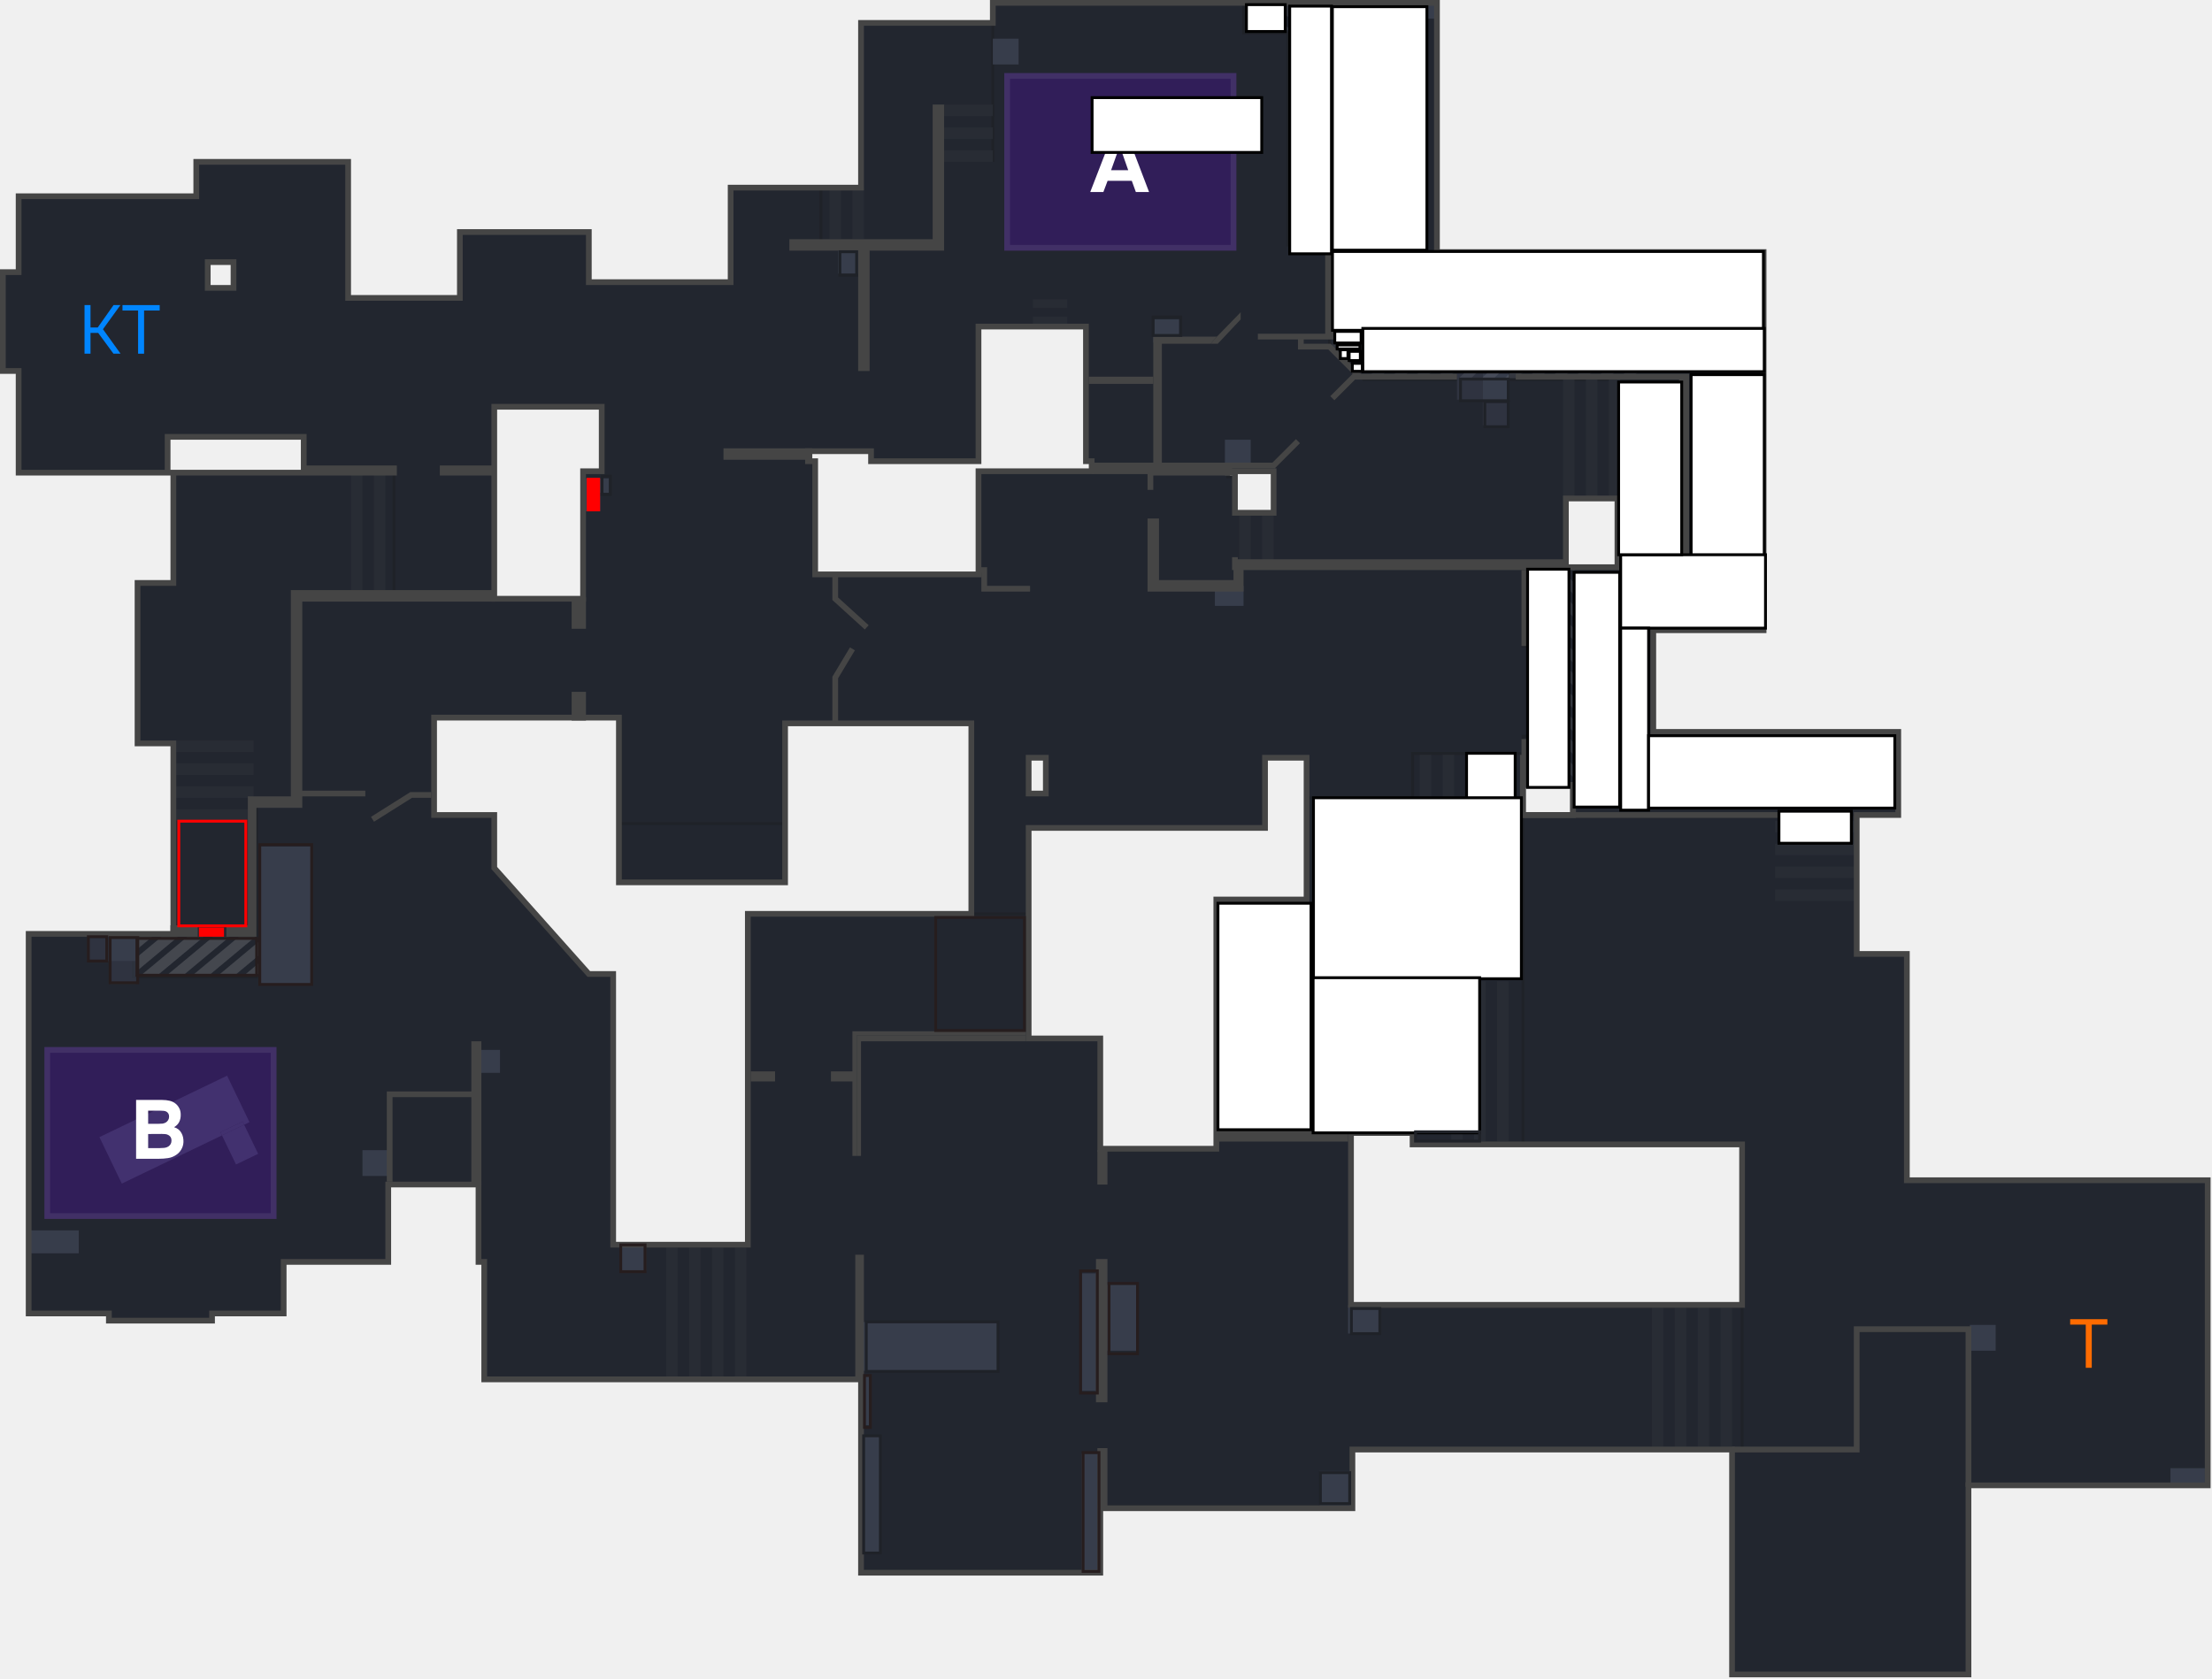
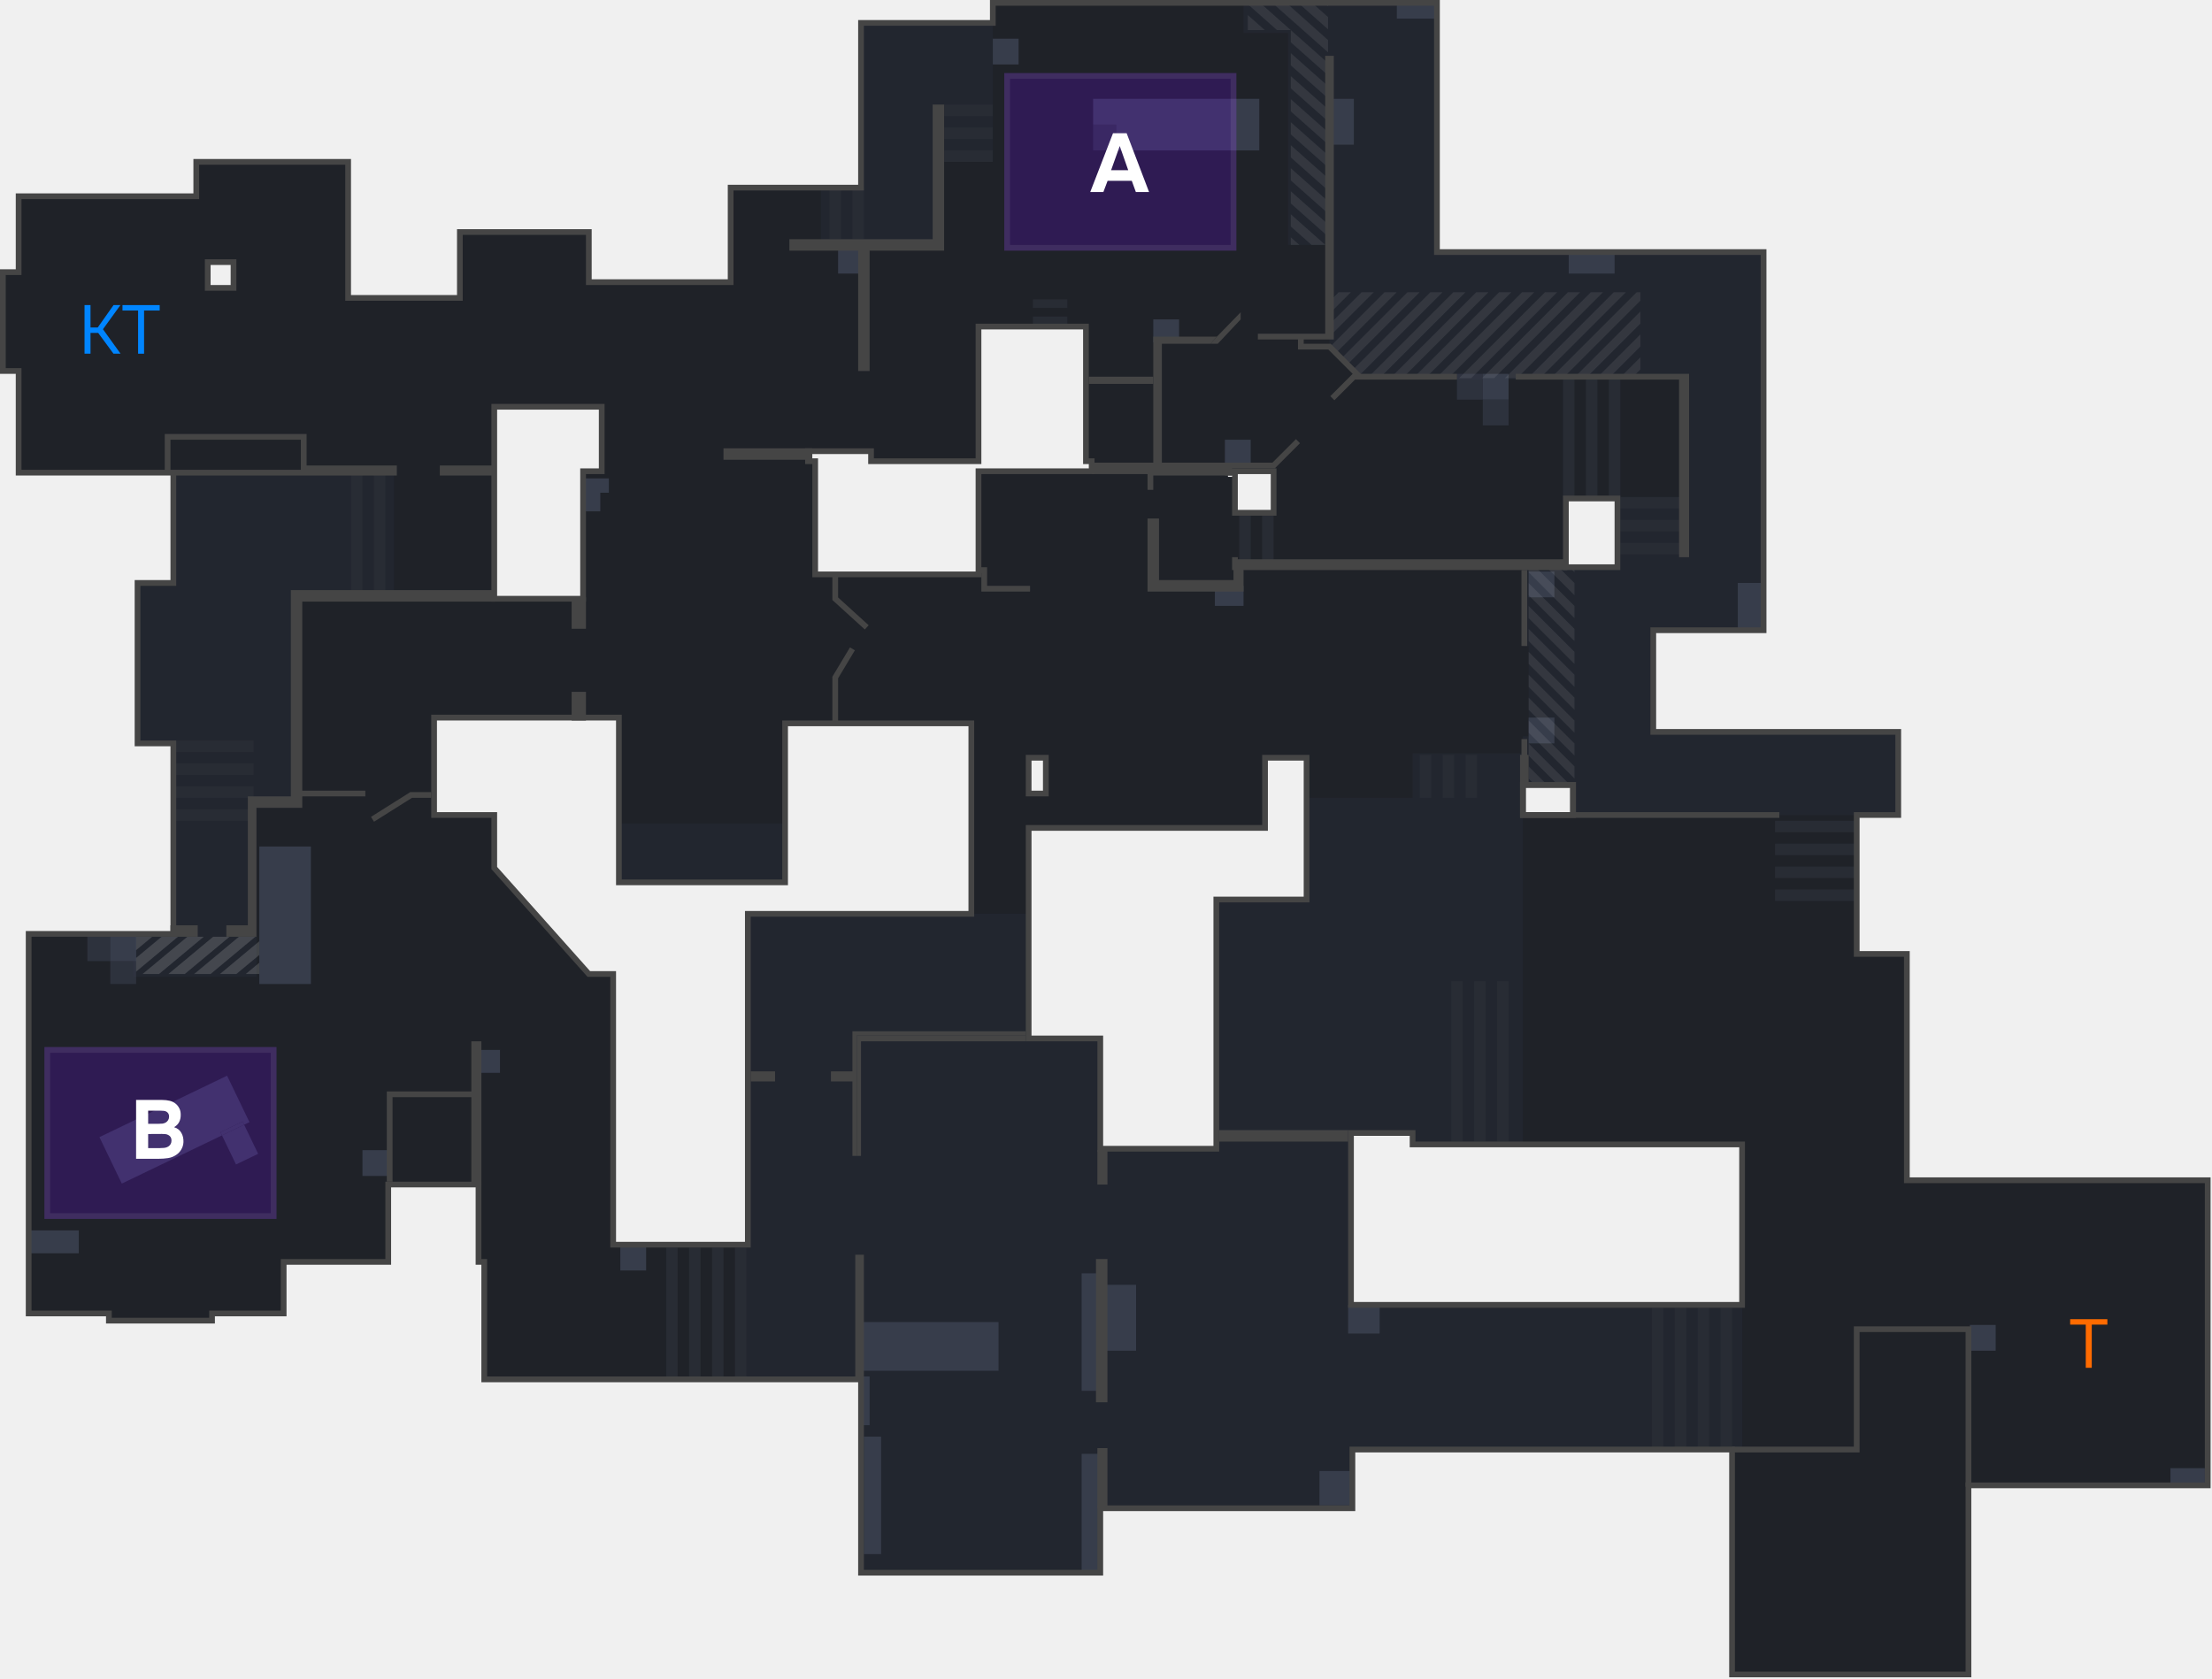
<svg xmlns="http://www.w3.org/2000/svg" width="772" height="586" fill="none">
  <g>
-     <path id="svg_1" fill="#22262F" d="m69.222,56.5l0,12l-62,0l0,26.5l-5.5,0l0,34.5l5.5,0l0,35.5l52,0l0,-12.5l47.5,0l0,11l0,1l0,0.5l-45.5,0l0,38.5l-12.5,0l0,56l12.5,0l0,66.5l-50.5,0l0,132.5l28,0l0,2.5l36,0l0,-2.5l25,0l0,-18l36.5,0l0,-27l31.5,0l0,27l2,0l0,41l131.5,0l0,67.5l83.5,0l0,-22.5l88,0l0,-20.5l132.5,0l0,78.5l82.5,0l0,-66l83.5,0l0,-106.5l-105,0l0,-79l-17.5,0l0,-48.5l14.5,0l0,-29l-85.5,0l0,-35.5l38.5,0l0,-132l-114,0l0,-87l-155,0l0,7l-46,0l0,57.5l-45.5,0l0,33l-49.5,0l0,-17.5l-45,0l0,23l-39,0l0,-47.5l-53,0zm83,228l21,0l0,18.5l33,37l8.5,0l0,94.5l47,0l0,-115.5l78,0l0,-66.5l-65,0l0,55.5l-58,0l0,-57.5l-64.5,0l0,34zm290,4.5l0,-24.5l14.5,0l0,49.5l-31.5,0l0,87l-40.5,0l0,-38.5l-25,0l0,-73.5l82.5,0zm-82.5,-24.5l0,12.5l6,0l0,-12.5l-6,0zm-74.5,-64l0,-39.5l-2.5,0l0,-3.5l22,0l0,3.5l37.5,0l0,-47l37.5,0l0,47l2,0l0,3.5l-39.5,0l0,36l-57,0zm146.5,-34l0,12.5l13.5,0l0,-14.5l-16,0l0,2l2.5,0zm-221,-24.5l-37.5,0l0,21.5l0,1.5l0,44l31,0l0,-44.5l6.5,0l0,-22.5zm-137.5,-50.5l0,9l9,0l0,-9l-9,0zm474,82.5l0,24l18,0l0,-24l-18,0zm-15,110.5l0,-10.5l17.5,0l0,10.5l-17.5,0zm-60,111l21.5,0l0,4l115,0l0,56l-136.5,0l0,-60z" clip-rule="evenodd" fill-rule="evenodd" />
-     <path stroke="#1F2228" id="svg_2" fill="none" d="m68.5,56.5l0,12l-62,0l0,26.5l-5.5,0l0,34.5l5.5,0l0,35.5l52,0l2,0l45.5,0l31.5,0l0,44l-35,0l0,71l-13,0l0,61l-43,0l0,-15l-36.5,0l0,132.5l28,0l0,2.5l36,0l0,-2.5l25,0l0,-18l36.5,0l0,-27l31.5,0l0,27l2,0l0,41l89.5,0l0,-47l-44.5,0l0,-94.5l-8.5,0l-33,-37l0,-18.5l-21,0l0,-34l64.5,0l0,37l58,0l0,-35l65,0l0,66.5l20,0l0,-30l82.5,0l0,-24.5l14.5,0l0,14l37,0l0,-14l0,-1.5l37,0l1.5,0l0,-6l2,0l0,-31.5l-2,0l0,-26.5l0,-2l15,0l0,-23l18,0l23,0l0,-41.5l-111.5,0l-12,-12.5l0,-34.5l-14.5,0l0,-74l-15.5,0l0,-10.5l-87.5,0l0,7l0,48l-18.5,0l0,29.5l-26,0l-15.5,0l0,-20l-31.5,0l0,33l-49.5,0l0,-17.5l-45,0l0,23l-39,0l0,-47.5l-53,0zm463,228l17.5,0l99,0l0,48.5l17.5,0l0,79l105,0l0,106.5l-83.5,0l0,66l-82.5,0l0,-78.5l3.5,0l0,-50.5l0,-56l-76.5,0l0,-115zm-359,-142.5l37.5,0l0,22.5l-6.5,0l0,44.5l-31,0l0,-44l0,-1.5l0,-21.5zm112,58.5l0,-39.5l-2.5,0l0,-3.5l22,0l0,3.5l37.5,0l0,-47l37.5,0l0,47l2,0l0,3.5l-39.5,0l0,36l-57,0zm146.5,-34l0,12.5l13.5,0l0,-14.5l-16,0l0,2l2.5,0zm-72,110.5l0,-12.5l6,0l0,12.5l-6,0zm-286.5,-185.5l0,9l9,0l0,-9l-9,0z" clip-rule="evenodd" fill-rule="evenodd" />
+     <path id="svg_1" fill="#22262F" d="m68.5,56.5l0,12l-62,0l0,26.5l-5.5,0l0,34.5l5.5,0l0,35.5l52,0l0,-12.5l47.5,0l0,11l0,1l0,0.5l-45.5,0l0,38.5l-12.5,0l0,56l12.5,0l0,66.5l-50.5,0l0,132.5l28,0l0,2.5l36,0l0,-2.5l25,0l0,-18l36.5,0l0,-27l31.5,0l0,27l2,0l0,41l131.5,0l0,67.5l83.5,0l0,-22.5l88,0l0,-20.5l132.5,0l0,78.5l82.5,0l0,-66l83.5,0l0,-106.5l-105,0l0,-79l-17.5,0l0,-48.5l14.5,0l0,-29l-85.5,0l0,-35.5l38.5,0l0,-132l-114,0l0,-87l-155,0l0,7l-46,0l0,57.5l-45.5,0l0,33l-49.5,0l0,-17.5l-45,0l0,23l-39,0l0,-47.5l-53,0zm83,228l21,0l0,18.5l33,37l8.5,0l0,94.5l47,0l0,-115.5l78,0l0,-66.5l-65,0l0,55.5l-58,0l0,-57.5l-64.5,0l0,34zm290,4.5l0,-24.5l14.5,0l0,49.5l-31.5,0l0,87l-40.5,0l0,-38.5l-25,0l0,-73.5l82.5,0zm-82.5,-24.5l0,12.5l6,0l0,-12.5l-6,0zm-74.5,-64l0,-39.5l-2.5,0l0,-3.5l22,0l0,3.5l37.5,0l0,-47l37.5,0l0,47l2,0l0,3.5l-39.5,0l0,36l-57,0zm146.5,-34l0,12.5l13.5,0l0,-14.5l-16,0l0,2l2.5,0zm-221,-24.5l-37.5,0l0,21.5l0,1.5l0,44l31,0l0,-44.5l6.5,0l0,-22.5zm-137.5,-50.5l0,9l9,0l0,-9l-9,0zm474,82.5l0,24l18,0l0,-24l-18,0zm-15,110.5l0,-10.5l17.5,0l0,10.5l-17.5,0zm-60,111l21.5,0l0,4l115,0l0,56l-136.5,0l0,-60z" clip-rule="evenodd" fill-rule="evenodd" />
+     <path id="svg_2" fill="#1F2228" d="m68.5,56.5l0,12l-62,0l0,26.5l-5.5,0l0,34.5l5.5,0l0,35.5l52,0l2,0l45.5,0l31.5,0l0,44l-35,0l0,71l-13,0l0,61l-43,0l0,-15l-36.5,0l0,132.5l28,0l0,2.5l36,0l0,-2.5l25,0l0,-18l36.5,0l0,-27l31.5,0l0,27l2,0l0,41l89.5,0l0,-47l-44.5,0l0,-94.5l-8.5,0l-33,-37l0,-18.5l-21,0l0,-34l64.5,0l0,37l58,0l0,-35l65,0l0,66.5l20,0l0,-30l82.5,0l0,-24.5l14.5,0l0,14l37,0l0,-14l0,-1.5l37,0l1.5,0l0,-6l2,0l0,-31.5l-2,0l0,-26.5l0,-2l15,0l0,-23l18,0l23,0l0,-41.5l-111.5,0l-12,-12.5l0,-34.5l-14.5,0l0,-74l-15.5,0l0,-10.5l-87.5,0l0,7l0,48l-18.5,0l0,29.5l-26,0l-15.5,0l0,-20l-31.5,0l0,33l-49.5,0l0,-17.5l-45,0l0,23l-39,0l0,-47.5l-53,0zm463,228l17.5,0l99,0l0,48.5l17.5,0l0,79l105,0l0,106.5l-83.5,0l0,66l-82.5,0l0,-78.5l3.5,0l0,-50.5l0,-56l-76.5,0l0,-115zm-359,-142.5l37.5,0l0,22.5l-6.5,0l0,44.5l-31,0l0,-44l0,-1.5l0,-21.5zm112,58.5l0,-39.5l-2.5,0l0,-3.5l22,0l0,3.5l37.5,0l0,-47l37.5,0l0,47l2,0l0,3.5l-39.5,0l0,36l-57,0zm146.5,-34l0,12.5l13.5,0l0,-14.5l-16,0l0,2l2.5,0zm-72,110.5l0,-12.5l6,0l0,12.5l-6,0zm-286.5,-185.5l0,9l9,0l0,-9l-9,0z" clip-rule="evenodd" fill-rule="evenodd" />
    <path id="svg_3" fill="#373D4B" d="m167.5,366.5l7,0l0,8l-7,0l0,-8z" />
    <path id="svg_4" fill="#373D4B" d="m126.5,401.5l9,0l0,9l-9,0l0,-9z" />
    <path id="svg_5" fill="#373D4B" d="m216.5,434.5l9,0l0,9l-9,0l0,-9z" />
    <path id="svg_6" fill="#373D4B" d="m300.5,461.5l48,0l0,17l-48,0l0,-17z" />
    <path id="svg_7" fill="#373D4B" d="m300.5,480.5l3,0l0,17l-3,0l0,-17z" />
    <path id="svg_8" fill="#373D4B" d="m301.5,501.5l6,0l0,41l-6,0l0,-41z" />
    <path id="svg_9" fill="#373D4B" d="m377.5,507.5l6,0l0,41l-6,0l0,-41z" />
    <path id="svg_10" fill="#373D4B" d="m377.5,444.5l6,0l0,41l-6,0l0,-41z" />
    <path id="svg_11" fill="#373D4B" d="m385.5,448.5l11,0l0,23l-11,0l0,-23z" />
    <path id="svg_12" fill="#373D4B" d="m470.5,455.5l11,0l0,10l-11,0l0,-10z" />
    <path id="svg_13" fill="#373D4B" d="m460.5,513.5l11,0l0,12l-11,0l0,-12z" />
    <path id="svg_14" fill="#373D4B" d="m687.5,462.5l9,0l0,9l-9,0l0,-9z" />
    <path id="svg_15" fill="#373D4B" d="m533.5,250.5l9,0l0,9l-9,0l0,-9z" />
    <path id="svg_16" fill="#373D4B" d="m533.5,199.5l9,0l0,9l-9,0l0,-9z" />
    <path id="svg_17" fill="#373D4B" d="m606.5,203.5l9,0l0,16l-9,0l0,-16z" />
    <path id="svg_18" fill="#373D4B" d="m547.5,88.5l16,0l0,7l-16,0l0,-7z" />
    <path id="svg_19" fill="#373D4B" d="m487.5,1.5l14,0l0,5l-14,0l0,-5z" />
    <path id="svg_20" fill="#373D4B" d="m464.5,34.5l8,0l0,16l-8,0l0,-16z" />
    <path id="svg_21" fill="#373D4B" d="m439.5,34.5l-58,0l0,9l8,0l0,9l50,0l0,-18z" clip-rule="evenodd" fill-rule="evenodd" />
    <path id="svg_22" fill="#373D4B" d="m402.5,111.5l9,0l0,8l-9,0l0,-8z" />
    <path id="svg_23" fill="#373D4B" d="m292.5,86.5l9,0l0,9l-9,0l0,-9z" />
    <path id="svg_24" fill="#373D4B" d="m346.5,13.5l9,0l0,9l-9,0l0,-9z" />
    <path id="svg_25" fill="#373D4B" d="m427.5,153.5l9,0l0,9l-9,0l0,-9z" />
    <path id="svg_26" fill="#373D4B" d="m424,204.5l10,0l0,7l-10,0l0,-7z" />
    <path id="svg_27" fill="#373D4B" d="m757.5,512.5l12,0l0,6l-12,0l0,-6z" />
-     <path id="svg_28" fill="#373D4B" d="m90.5,295.5l18,0l0,48l-18,0l0,-48z" />
+     <path stroke="null" id="svg_28" fill="#373D4B" d="m90.5,295.5l18,0l0,48l-18,0l0,-48z" />
    <path id="svg_29" fill="#373D4B" d="m10.5,429.5l17,0l0,8l-17,0l0,-8z" />
    <path id="svg_30" fill="#373D4B" d="m212.5,167l-8.5,0l0,11.5l5.5,0l0,-6.5l3,0l0,-5z" />
    <path id="svg_31" fill-opacity="0.6" fill="#373D4B" d="m381.5,43.5l8,0l0,9l-8,0l0,-9z" />
    <path id="svg_32" fill-opacity="0.6" fill="#373D4B" d="m38.5,326.5l-8,0l0,9l8,0l0,8l9,0l0,-8l-9,0l0,-9z" clip-rule="evenodd" fill-rule="evenodd" />
    <path id="svg_33" fill-opacity="0.6" fill="#373D4B" d="m47.5,326.5l-9,0l0,9l9,0l0,-9z" />
    <path id="svg_34" fill="#373D4B" d="m38.5,326.5l9,0l0,9l-9,0l0,-9z" />
    <path id="svg_35" fill="#373D4B" d="m79.255,375.5l-44.553,21.447l7.807,16.218l34.967,-16.832l4.891,10.16l7.729,-3.721l-4.891,-10.159l1.857,-0.894l-7.807,-16.219zm5.95,17.113l-0.536,-1.113l-7.729,3.721l0.536,1.112l7.729,-3.72z" clip-rule="evenodd" fill-rule="evenodd" />
    <path id="svg_36" fill="#373D4B" d="m84.67,391.5l-7.729,3.721l0.536,1.112l7.729,-3.72l-0.536,-1.113z" />
    <path id="svg_37" fill-opacity="0.6" fill="#373D4B" d="m517.5,139.5l9,0l0,9l-9,0l0,-9z" />
    <path id="svg_38" fill="#373D4B" d="m517.5,130.5l9,0l0,9l-9,0l0,-9z" />
    <path id="svg_39" fill-opacity="0.6" fill="#373D4B" d="m508.5,130.5l9,0l0,9l-9,0l0,-9z" />
    <path id="svg_40" fill-opacity="0.1" fill="#D9D9D9" d="m467.862,125.362l2.121,2.121l25.483,-25.483l-4.242,0l-23.362,23.362zm6.121,6.121l-2.121,-2.121l27.362,-27.362l4.242,0l-29.483,29.483zm3.241,0.517l4.242,0l30,-30l-4.242,0l-30,30zm12.242,0l-4.242,0l30,-30l4.242,0l-30,30zm3.758,0l4.242,0l30,-30l-4.242,0l-30,30zm12.242,0l-4.242,0l30,-30l4.242,0l-30,30zm3.758,0l4.242,0l30,-30l-4.242,0l-30,30zm12.242,0l-4.242,0l30,-30l4.242,0l-30,30zm3.758,0l4.242,0l30,-30l-4.242,0l-30,30zm12.242,0l-4.242,0l30,-30l4.242,0l-30,30zm3.758,0l4.242,0l27.034,-27.034l0,-2.966l-1.276,0l-30,30zm12.242,0l-4.242,0l23.276,-23.276l0,4.242l-19.034,19.034zm3.758,0l4.242,0l11.034,-11.034l0,-4.242l-15.276,15.276zm12.242,0l-4.242,0l7.276,-7.276l0,4.242l-3.034,3.034zm-103.483,-8.517l-1.983,-1.983l0,-0.276l19.224,-19.224l4.242,0l-21.483,21.483zm9.241,-21.483l4.242,0l-15.466,15.466l0,-4.242l11.224,-11.224zm-11.224,7.466l7.466,-7.466l-4.242,0l-3.224,3.224l0,4.242z" clip-rule="evenodd" fill-rule="evenodd" />
    <path id="svg_41" fill-opacity="0.1" fill="#D9D9D9" d="m90.5,336.066l-4.725,3.934l4.725,0l0,-3.934z" clip-rule="evenodd" fill-rule="evenodd" />
    <path id="svg_42" fill-opacity="0.1" fill="#D9D9D9" d="m74.388,327l5.731,0l-15.613,13l-5.731,0l15.613,-13zm-3.269,0l-5.731,0l-15.613,13l5.731,0l15.613,-13zm-14.731,0l5.731,0l-14.619,12.172l0,-4.771l8.888,-7.401zm-3.269,0l-5.619,0l0,4.679l5.619,-4.679zm14.656,13l15.613,-13l5.731,0l-15.613,13l-5.731,0zm9,0l5.731,0l7.994,-6.656l0,-4.772l-13.725,11.428zm13.725,0l-4.725,0l4.725,-3.934l0,3.934z" clip-rule="evenodd" fill-rule="evenodd" />
    <path id="svg_43" fill-opacity="0.1" fill="#D9D9D9" d="m47.5,331.679l5.619,-4.679l-5.619,0l0,4.679z" clip-rule="evenodd" fill-rule="evenodd" />
    <path id="svg_44" fill-opacity="0.1" fill="#D9D9D9" d="m62.119,327l-5.731,0l-8.888,7.401l0,4.771l14.619,-12.172z" clip-rule="evenodd" fill-rule="evenodd" />
    <path id="svg_45" fill-opacity="0.1" fill="#D9D9D9" d="m89.119,327l-15.613,13l-5.731,0l15.613,-13l5.731,0z" clip-rule="evenodd" fill-rule="evenodd" />
    <path id="svg_46" fill-opacity="0.1" fill="#D9D9D9" d="m76.775,340l13.725,-11.428l0,4.772l-7.994,6.656l-5.731,0z" clip-rule="evenodd" fill-rule="evenodd" />
    <path id="svg_47" fill-opacity="0.1" fill="#D9D9D9" d="m80.119,327l-15.613,13l-5.731,0l15.613,-13l5.731,0z" clip-rule="evenodd" fill-rule="evenodd" />
    <path id="svg_48" fill-opacity="0.1" fill="#D9D9D9" d="m71.119,327l-15.613,13l-5.731,0l15.613,-13l5.731,0z" clip-rule="evenodd" fill-rule="evenodd" />
    <path id="svg_49" fill-opacity="0.1" fill="#D9D9D9" d="m540.224,198.5l4.242,0l5.034,5.034l0,4.242l-9.276,-9.276zm-3.758,0l-2.966,0l0,1.276l16,16l0,-4.242l-13.034,-13.034zm-2.966,9.276l0,-4.242l16,16l0,4.242l-16,-16zm0,3.758l0,4.242l16,16l0,-4.242l-16,-16zm0,12.242l0,-4.242l16,16l0,4.242l-16,-16zm0,3.758l0,4.242l16,16l0,-4.242l-16,-16zm0,12.242l0,-4.242l16,16l0,4.242l-16,-16zm0,3.758l0,4.242l16,16l0,-4.242l-16,-16zm0,12.242l0,-4.242l16,16l0,4.242l-16,-16zm0,3.758l0,4.242l9.724,9.724l4.242,0l-13.966,-13.966zm0,12.242l0,-4.242l5.966,5.966l-4.242,0l-1.724,-1.724zm16,-72l-1.276,-1.276l1.276,0l0,1.276z" clip-rule="evenodd" fill-rule="evenodd" />
    <path id="svg_50" fill-opacity="0.1" fill="#D9D9D9" d="m435.524,1.5l4.809,0l10.153,9l-4.808,0l-10.154,-9zm-0.024,3.753l0,5.247l5.919,0l-5.919,-5.247zm28,16.783l-13,-11.524l0,4.262l13,11.524l0,-4.262zm-13,0.776l0,-4.262l13,11.523l0,4.262l-13,-11.523zm0,3.775l0,4.262l13,11.523l0,-4.262l-13,-11.523zm0,12.299l0,-4.262l13,11.524l0,4.262l-13,-11.524zm0,3.775l0,4.262l13,11.523l0,-4.262l-13,-11.523zm0,12.299l0,-4.262l13,11.523l0,4.262l-13,-11.523zm0,3.775l0,4.262l13,11.524l0,-4.262l-13,-11.524zm0,12.299l0,-4.262l13,11.523l0,4.262l-13,-11.523zm0,3.775l0,4.262l7.254,6.43l4.809,0l-12.063,-10.693zm0,10.693l0,-2.656l2.996,2.656l-2.996,0zm7.966,-84l-4.808,0l9.842,8.724l0,-4.262l-5.034,-4.462zm4.258,0l0.776,0.688l0,-0.688l-0.776,0z" clip-rule="evenodd" fill-rule="evenodd" />
    <path id="svg_51" fill-opacity="0.1" fill="#D9D9D9" d="m449.5,1.5l-4.909,0l18.909,16.761l0,-4.262l-14,-12.499z" />
    <path id="svg_52" fill="#282C34" d="m506.5,342.5l4,0l0,56l-4,0l0,-56z" />
    <path id="svg_53" fill="#282C34" d="m495.5,263.5l4,0l0,15l-4,0l0,-15z" />
    <path id="svg_54" fill="#282C34" d="m432.5,179.5l4,0l0,16l-4,0l0,-16z" />
    <path id="svg_55" fill="#282C34" d="m289.5,65.5l4,0l0,18l-4,0l0,-18z" />
    <path id="svg_56" fill="#282C34" d="m122.5,164.5l4,0l0,42l-4,0l0,-42z" />
    <path id="svg_57" fill="#282C34" d="m545.5,132.5l4,0l0,41l-4,0l0,-41z" />
    <path id="svg_58" fill="#282C34" d="m576.5,456.5l4,0l0,49l-4,0l0,-49z" />
    <path id="svg_59" fill="#282C34" d="m232.5,435.5l4,0l0,45l-4,0l0,-45z" />
    <path id="svg_60" fill="#282C34" d="m647.5,286.5l0,4l-28,0l0,-4l28,0z" />
    <path id="svg_61" fill="#282C34" d="m88.5,258.5l0,4l-28,0l0,-4l28,0z" />
    <path id="svg_62" fill="#282C34" d="m586.5,173.5l0,4l-21,0l0,-4l21,0z" />
    <path id="svg_63" fill="#282C34" d="m346.5,36.5l0,4l-17,0l0,-4l17,0z" />
    <path id="svg_64" fill="#282C34" d="m514.5,342.5l4,0l0,56l-4,0l0,-56z" />
    <path id="svg_65" fill="#282C34" d="m503.5,263.5l4,0l0,15l-4,0l0,-15z" />
    <path id="svg_66" fill="#282C34" d="m440.5,179.5l4,0l0,16l-4,0l0,-16z" />
    <path id="svg_67" fill="#282C34" d="m297.5,65.5l4,0l0,18l-4,0l0,-18z" />
    <path id="svg_68" fill="#282C34" d="m130.5,164.5l4,0l0,42l-4,0l0,-42z" />
    <path id="svg_69" fill="#282C34" d="m553.5,132.5l4,0l0,41l-4,0l0,-41z" />
    <path id="svg_70" fill="#282C34" d="m561.5,132.5l4,0l0,41l-4,0l0,-41z" />
    <path id="svg_71" fill="#282C34" d="m584.5,456.5l4,0l0,49l-4,0l0,-49z" />
    <path id="svg_72" fill="#282C34" d="m240.5,435.5l4,0l0,45l-4,0l0,-45z" />
    <path id="svg_73" fill="#282C34" d="m647.5,294.5l0,4l-28,0l0,-4l28,0z" />
    <path id="svg_74" fill="#282C34" d="m88.5,266.5l0,4l-28,0l0,-4l28,0z" />
    <path id="svg_75" fill="#282C34" d="m586.5,181.5l0,4l-21,0l0,-4l21,0z" />
    <path id="svg_76" fill="#282C34" d="m346.5,44.5l0,4l-17,0l0,-4l17,0z" />
    <path id="svg_77" fill="#282C34" d="m372.5,104.5l0,3l-12,0l0,-3l12,0z" />
    <path id="svg_78" fill="#282C34" d="m522.5,342.5l4,0l0,56l-4,0l0,-56z" />
    <path id="svg_79" fill="#282C34" d="m511.5,263.5l4,0l0,15l-4,0l0,-15z" />
    <path id="svg_80" fill="#282C34" d="m592.5,456.5l4,0l0,49l-4,0l0,-49z" />
    <path id="svg_81" fill="#282C34" d="m248.5,435.5l4,0l0,45l-4,0l0,-45z" />
    <path id="svg_82" fill="#282C34" d="m647.5,302.5l0,4l-28,0l0,-4l28,0z" />
    <path id="svg_83" fill="#282C34" d="m88.5,274.5l0,4l-28,0l0,-4l28,0z" />
    <path id="svg_84" fill="#282C34" d="m586.5,189.5l0,4l-21,0l0,-4l21,0z" />
    <path id="svg_85" fill="#282C34" d="m346.5,52.5l0,4l-17,0l0,-4l17,0z" />
    <path id="svg_86" fill="#282C34" d="m372.5,110.5l0,3l-12,0l0,-3l12,0z" />
    <path id="svg_87" fill="#282C34" d="m600.5,456.5l4,0l0,49l-4,0l0,-49z" />
    <path id="svg_88" fill="#282C34" d="m256.5,435.5l4,0l0,45l-4,0l0,-45z" />
    <path id="svg_89" fill="#282C34" d="m647.5,310.5l0,4l-28,0l0,-4l28,0z" />
    <path id="svg_90" fill="#282C34" d="m88.5,282.5l0,4l-28,0l0,-4l28,0z" />
    <path id="svg_91" fill="#454545" d="m345.5,0l157,0l0,87l114,0l0,134l-38.5,0l0,33.5l85.5,0l0,31l-14.5,0l0,46.5l17.5,0l0,79l105,0l0,108.5l-83.5,0l0,66l-84.5,0l0,-78.5l-130.5,0l0,20.5l-88,0l0,22.5l-85.5,0l0,-67.5l-131.5,0l0,-41l-2,0l0,-27l-29.5,0l0,27l-36.5,0l0,18l-25,0l0,2.5l-38,0l0,-2.5l-28,0l0,-134.5l50.5,0l0,-64.5l-12.5,0l0,-58l12.5,0l0,-36.5l-54,0l0,-35.5l-5.5,0l0,-36.5l5.5,0l0,-26.5l62,0l0,-12l55,0l0,47.5l37,0l0,-23l47,0l0,17.5l47.5,0l0,-33l45.5,0l0,-57.5l46,0l0,-7zm-284,166l0,38.5l-12.5,0l0,54l12.5,0l0,68.5l-50.5,0l0,130.5l28,0l0,2.5l34,0l0,-2.5l25,0l0,-18l36.5,0l0,-27l33.5,0l0,27l2,0l0,41l128.5,0l3,0l0,67.5l81.5,0l0,-22.5l88,0l0,-20.5l134.5,0l0,78.5l80.5,0l0,-66l83.5,0l0,-104.5l-105,0l0,-79l-17.5,0l0,-50.5l14.5,0l0,-27l-85.5,0l0,-37.5l38.5,0l0,-130l-114,0l0,-87l-153,0l0,7l-46,0l0,57.5l-45.5,0l0,33l-51.5,0l0,-17.5l-43,0l0,23l-41,0l0,-47.5l-51,0l0,12l-62,0l0,26.5l-5.5,0l0,32.5l5.5,0l0,35.5l50,0l0,-12.5l49.5,0l0,11l31.5,0l0,3.5l-77,0zm43.5,-2l0,-10.5l-45.5,0l0,10.5l45.5,0zm-33.5,-73.5l11,0l0,11l-11,0l0,-11zm2,2l0,7l7,0l0,-7l-7,0zm267,20.5l39.5,0l0,18.5l0,2.5l0,26l2,0l0,5.5l-39.5,0l0,36l-59,0l0,-39.5l-2.5,0l0,-5.5l24,0l0,3.5l35.5,0l0,-47zm39.5,49l-2,0l0,-47l-35.5,0l0,47l-39.5,0l0,-3.5l-20,0l0,1.5l2.5,0l0,39.5l55,0l0,-36l39.5,0l0,-1.5zm-208.5,-21l39.5,0l0,24.5l-6.5,0l0,44.5l-33,0l0,-44l-18,0l0,-3.5l18,0l0,-21.5zm2,2l0,65l29,0l0,-44.5l6.5,0l0,-20.5l-35.5,0zm254,20.5l18,0l0,16.5l-15.5,0l0,-14l-2.5,0l0,-2.5zm16,2l-11.5,0l0,12.5l11.5,0l0,-12.5zm102,7.5l20,0l0,26l-20,0l0,-26zm2,2l0,22l16,0l0,-22l-16,0zm-397,74.5l66.5,0l0,57.5l56,0l0,-55.5l67,0l0,68.5l-78,0l0,54l0,3.5l0,58l-49,0l0,-94.5l-7.948,0l-33.552,-37.619l0,-17.881l-21,0l0,-36zm2,2l0,32l21,0l0,19.119l32.448,36.381l9.052,0l0,94.5l45,0l0,-115.5l78,0l0,-64.5l-63,0l0,55.5l-60,0l0,-57.5l-62.5,0zm205.5,12l8,0l0,14.5l-8,0l0,-14.5zm2,2l0,10.5l4,0l0,-10.5l-4,0zm80.5,-2l16.5,0l0,51.5l-31.5,0l0,87l-42.5,0l0,-38.5l-25,0l0,-2l0,-1.5l0,-72l82.5,0l0,-24.5zm2,2l0,24.5l-82.5,0l0,71.5l25,0l0,38.5l38.5,0l0,-87l31.5,0l0,-47.5l-12.5,0zm88,7.5l19.5,0l0,12.5l-19.5,0l0,-12.5zm2,2l0,8.5l15.5,0l0,-8.5l-15.5,0zm-62,119.5l23.5,0l0,4l115,0l0,58l-138.5,0l0,-62zm2,2l0,58l134.5,0l0,-54l-115,0l0,-4l-19.5,0z" clip-rule="evenodd" fill-rule="evenodd" />
    <path id="svg_92" fill="#454545" d="m325.5,36.5l4,0l0,51l-26,0l0,42l-4,0l0,-42l-24,0l0,-4l50,0l0,-47zm128.207,118.207l-8.793,8.793l-14.914,0l0,2.5l-27.5,0l0,5l-2,0l0,-5.5l-19.5,0l0,-4l21.5,0l3,0l38.586,0l8.207,-8.207l1.414,1.414zm-201.207,1.793l31,0l0,4l-31,0l0,-4zm148,24.5l4,0l0,21.5l26,0l0,-3.5l-0.5,0l0,-4.5l2,0l0,0.75l115,0l0,3.75l-14,0l-2,0l-97,0l0,7.5l-33.5,0l0,-25.5zm-58,19l-0.5,0l0,-2l2.5,0l0,6.5l15,0l0,2l-17,0l0,-6.5zm-52,1l2,0l0,7.558l10.673,9.702l-1.346,1.48l-11.327,-10.298l0,-8.442zm-189,5l71.5,0l0,4l-67.5,0l0,66l22,0l0,2l-22,0l0,4l-16,0l0,45l-10.5,0l0,-4l7.5,0l0,-45l15,0l0,-72zm98,2.5l5,0l0,11l-5,0l0,-11zm93,28.277l5.857,-9.763l-1.714,-1.028l-6.143,10.237l0,15.777l2,0l0,-15.223zm-93,4.723l5,0l0,10l-5,0l0,-10zm331.5,22l-0.5,0l0,22l90.5,0l0,-2l-71,0l0,-10.5l-16.5,0l0,-9.5l-0.5,0l0,-5.5l-2,0l0,5.5zm17,20l0,-8.5l-15.5,0l0,8.5l15.5,0zm-404.789,-7l7.289,0l0,2l-6.711,0l-13.256,8.346l-1.066,-1.692l13.744,-8.654zm-83.711,46.5l9.5,0l0,4l-9.5,0l0,-4zm105,40.5l3.5,0l0,50l-3.5,0l0,-30.5l-27.5,0l0,29.5l-2,0l0,-31.5l29.5,0l0,-17.5zm482.5,99.5l41,0l0,56l-2,0l0,-54l-37,0l0,42l-44.5,0l0,-2l42.5,0l0,-42z" clip-rule="evenodd" fill-rule="evenodd" />
    <path id="svg_93" fill="#454545" d="m383,401.5l3.5,0l0,12l-3.5,0l0,-12z" />
    <path id="svg_94" fill="#454545" d="m382.5,439.5l4,0l0,50l-4,0l0,-50z" />
    <path id="svg_95" fill="#454545" d="m425.5,398.5l0,-4l45,0l0,4l-45,0z" />
    <path id="svg_96" fill="#454545" d="m383,505.5l3.5,0l0,21l-3.5,0l0,-21z" />
    <path id="svg_97" fill="#454545" d="m299,361.5l59,0l0,-1.5l-60.5,0l0,14l-7.5,0l0,1.5l9,0l0,-14z" />
    <path id="svg_98" fill="#454545" d="m299,361.5l0,14l0,28l1.5,0l0,-40l57.5,0l0,-2l-59,0z" />
    <path id="svg_99" fill="#454545" d="m299,403.5l0,-28l-9,0l0,2l7.5,0l0,26l1.5,0z" />
    <path id="svg_100" fill="#454545" d="m298.5,480.5l3,0l0,-42.5l-3,0l0,42.5z" />
    <path id="svg_101" fill="#454545" d="m270.5,374l-8.5,0l0,3.5l8.5,0l0,-3.5z" />
    <path id="svg_102" fill="#454545" d="m424.726,117.5l-2.226,2.5l2.5,0l8,-8.5l0,-2.5l-8.274,8.5z" />
    <path id="svg_103" fill="#454545" d="m402.5,161.5l3,0l0,-41.5l17,0l2.226,-2.5l-22.226,0l0,14l0,2.5l0,27.5z" />
    <path id="svg_104" fill="#454545" d="m402.5,131.5l-22.5,0l0,2.5l22.5,0l0,-2.5z" />
    <path id="svg_105" fill="#454545" d="m462.5,19.5l3,0l0,99l-10.5,0l0,1.5l9.414,0l10.5,10.5l33.586,0l0,2l-35.586,0l-7.207,7.207l-1.414,-1.414l7.793,-7.793l-8.5,-8.5l-10.586,0l0,-3.5l-14,0l0,-2l23.5,0l0,-97zm123.5,113l-57,0l0,-2l60.5,0l0,64l-3.5,0l0,-62z" clip-rule="evenodd" fill-rule="evenodd" />
    <path id="svg_106" fill="#454545" d="m531,199l0,26.5l2,0l0,-26.5l-2,0z" />
    <path id="svg_107" fill="#FF6B00" d="m727.948,477.468l0,-15.072l-5.448,0l0,-1.896l12.984,0l0,1.896l-5.448,0l0,15.072l-2.088,0z" />
    <path id="svg_108" fill="#0085FF" d="m31.588,123.468l-2.088,0l0,-16.968l2.088,0l0,7.824l2.52,0l5.52,-7.824l2.4,0l-6.096,8.424l6.144,8.544l-2.472,0l-5.328,-7.248l-2.688,0l0,7.248z" />
    <path id="svg_109" fill="#0085FF" d="m50.284,123.468l-2.088,0l0,-15.072l-5.448,0l0,-1.896l12.984,0l0,1.896l-5.448,0l0,15.072z" />
    <path id="svg_110" fill-opacity="0.2" fill="#7000FF" d="m96.5,425.5l-81,0l0,-60l81,0l0,60z" />
    <path id="svg_111" fill-opacity="0.08" fill="white" d="m17.5,423.5l77,0l0,-56l-77,0l0,56zm79,2l0,-60l-81,0l0,60l81,0z" clip-rule="evenodd" fill-rule="evenodd" />
    <path id="svg_112" fill="white" d="m47.498,404.499l0,-20.532l9.106,0c0.947,0 1.817,0.097 2.61,0.29c0.812,0.193 1.518,0.541 2.117,1.044c0.483,0.387 0.889,0.899 1.218,1.537c0.348,0.619 0.522,1.373 0.522,2.262c0.019,0.947 -0.155,1.788 -0.522,2.523c-0.348,0.735 -0.947,1.353 -1.798,1.856c0.599,0.174 1.112,0.435 1.537,0.783c0.425,0.348 0.764,0.754 1.015,1.218c0.271,0.464 0.464,0.967 0.58,1.508c0.116,0.541 0.164,1.102 0.145,1.682c-0.039,0.928 -0.29,1.788 -0.754,2.581c-0.445,0.773 -1.034,1.402 -1.769,1.885c-0.87,0.599 -1.827,0.976 -2.871,1.131c-1.044,0.155 -2.078,0.232 -3.103,0.232l-8.033,0zm7.917,-12.209c0.425,0 0.851,-0.019 1.276,-0.058c0.425,-0.058 0.822,-0.193 1.189,-0.406c0.309,-0.193 0.57,-0.454 0.783,-0.783c0.213,-0.329 0.329,-0.715 0.348,-1.16c0.019,-0.464 -0.058,-0.841 -0.232,-1.131c-0.174,-0.29 -0.387,-0.512 -0.638,-0.667c-0.309,-0.193 -0.667,-0.3 -1.073,-0.319c-0.406,-0.039 -0.822,-0.058 -1.247,-0.058l-4.118,0l0,4.582l3.712,0zm-3.712,8.497l3.828,0c0.561,0 1.15,-0.029 1.769,-0.087c0.638,-0.077 1.179,-0.28 1.624,-0.609c0.271,-0.213 0.493,-0.474 0.667,-0.783c0.174,-0.329 0.261,-0.735 0.261,-1.218c0,-0.445 -0.097,-0.822 -0.29,-1.131c-0.193,-0.309 -0.435,-0.541 -0.725,-0.696c-0.329,-0.213 -0.706,-0.338 -1.131,-0.377c-0.406,-0.039 -0.831,-0.058 -1.276,-0.058l-4.727,0.029l0,4.93z" />
    <path id="svg_113" fill-opacity="0.2" fill="#7000FF" d="m431.5,87.5l-81,0l0,-62l81,0l0,62z" />
    <path id="svg_114" fill-opacity="0.08" fill="white" d="m352.5,85.5l77,0l0,-58l-77,0l0,58zm79,2l0,-62l-81,0l0,62l81,0z" clip-rule="evenodd" fill-rule="evenodd" />
    <path id="svg_115" fill="white" d="m386.561,63.117l-1.479,3.915l-4.582,0l7.946,-20.532l4.756,0l7.83,20.532l-4.611,0l-1.421,-3.915l-8.439,0zm1.218,-3.712l5.974,0l-2.958,-8.439l-3.016,8.439z" />
-     <rect id="svg_116" height="85" width="33" y="2.333" x="465" stroke="#000" fill="#fff" />
-     <rect id="svg_118" height="27.527" width="150.414" y="87.786" x="465.033" stroke="#000" fill="#fff" />
-     <rect id="svg_119" height="86.458" width="14.583" y="2.139" x="450.111" stroke="#000" fill="#fff" />
-     <rect id="svg_120" height="9.375" width="13.542" y="1.618" x="435.006" stroke="#000" fill="#fff" />
-     <rect id="svg_122" height="15.104" width="140.104" y="114.639" x="475.631" stroke="#000" fill="#fff" />
-     <rect id="svg_123" height="63.542" width="25.521" y="130.784" x="590.215" stroke="#000" fill="#fff" />
-     <rect id="svg_124" height="4.042" width="9.199" y="115.684" x="465.839" stroke="#000" fill="#fff" />
-     <rect id="svg_125" height="1.394" width="7.944" y="120.422" x="466.675" stroke="#000" fill="#fff" />
-     <rect id="svg_126" height="3.206" width="3.902" y="122.652" x="470.856" stroke="#000" fill="#fff" />
-     <rect id="svg_127" height="2.787" width="3.484" y="126.833" x="471.971" stroke="#000" fill="#fff" />
-     <rect id="svg_128" height="3.066" width="2.648" y="122.095" x="467.79" stroke="#000" fill="#fff" />
-     <rect id="svg_129" height="19.134" width="59.206" y="34.076" x="381.148" stroke="#000" fill="#fff" />
-     <rect id="svg_130" height="25.632" width="50.542" y="193.643" x="565.625" stroke="#000" fill="#fff" />
-     <rect id="svg_133" height="81.949" width="15.884" y="199.78" x="549.379" stroke="#000" fill="#fff" />
-     <rect id="svg_134" height="63.538" width="9.747" y="219.274" x="565.625" stroke="#000" fill="#fff" />
-     <rect id="svg_135" height="25.271" width="85.921" y="256.819" x="575.372" stroke="#000" fill="#fff" />
-     <rect id="svg_136" height="76.173" width="14.44" y="198.697" x="533.134" stroke="#000" fill="#fff" />
-     <rect id="svg_137" height="60.289" width="22.022" y="133.354" x="564.903" stroke="#000" fill="#fff" />
-     <rect id="svg_138" height="11.191" width="25.271" y="283.173" x="620.859" stroke="#000" fill="#fff" />
-     <rect id="svg_140" height="16.245" width="16.968" y="262.957" x="511.834" stroke="#000" fill="#fff" />
-     <rect id="svg_141" height="63.177" width="72.563" y="278.48" x="458.404" stroke="#000" fill="#fff" />
-     <rect id="svg_142" height="79.061" width="32.491" y="315.303" x="425.071" stroke="#000" fill="#fff" />
-     <rect id="svg_143" height="54.152" width="58.123" y="341.296" x="458.284" stroke="#000" fill="#fff" />
-     <rect id="svg_157" height="3.249" width="22.383" y="395.087" x="494.024" stroke="#1F2228" fill="none" />
-     <rect id="svg_158" height="17.3" width="45.992" y="461.43" x="302.326" stroke="#1F2228" fill="none" />
-     <rect id="svg_159" height="40.923" width="5.846" y="501.205" x="301.415" stroke="#1F2228" fill="none" />
-     <rect id="svg_160" height="18.123" width="2.046" y="480.159" x="301.707" stroke="#261d1e" fill="none" />
-     <rect id="svg_161" height="42.677" width="5.846" y="443.62" x="377.123" stroke="#261d1e" fill="none" />
-     <rect id="svg_162" height="24.554" width="9.939" y="448.005" x="387.061" stroke="#261d1e" fill="none" />
-     <rect id="svg_163" height="41.508" width="5.554" y="507.051" x="378" stroke="#261d1e" fill="none" />
-     <rect id="svg_164" height="39.462" width="30.985" y="320.265" x="326.553" stroke="#261d1e" fill="none" />
-     <rect id="svg_165" height="9.354" width="8.477" y="434.558" x="216.645" stroke="#261d1e" fill="none" />
-     <rect id="svg_166" height="48.816" width="18.123" y="294.834" x="90.659" stroke="#261d1e" fill="none" />
-     <rect id="svg_167" height="12.862" width="41.8" y="327.573" x="47.787" stroke="#261d1e" fill="none" />
-     <rect id="svg_168" height="15.785" width="9.646" y="327.281" x="38.433" stroke="#261d1e" fill="none" />
-     <rect stroke="#261d1e" id="svg_169" height="8.477" width="6.431" y="326.988" x="30.833" fill="none" />
-     <rect id="svg_172" height="36.539" width="23.385" y="286.65" x="62.403" stroke="#ff0000" fill="none" />
-     <rect id="svg_174" height="3.215" width="8.769" y="323.773" x="69.418" fill="#ff0000" />
-     <rect id="svg_175" height="11.692" width="4.677" y="166.803" x="204.758" fill="#ff0000" />
-     <rect id="svg_176" height="6.431" width="2.923" y="166.218" x="210.117" stroke="#1F2228" fill="none" />
-     <rect id="svg_177" height="8.185" width="5.846" y="87.879" x="293.132" stroke="#1F2228" fill="none" />
-     <rect id="svg_178" height="6.431" width="9.646" y="110.679" x="402.456" stroke="#1F2228" fill="none" />
-     <rect id="svg_179" height="7.6" width="16.662" y="132.31" x="509.734" stroke="#1F2228" fill="none" />
-     <rect id="svg_180" height="8.769" width="8.185" y="140.203" x="518.211" stroke="#1F2228" fill="none" />
-     <rect id="svg_181" height="10.815" width="10.231" y="514.067" x="460.821" stroke="#1F2228" fill="none" />
-     <rect id="svg_182" height="8.769" width="9.939" y="456.774" x="471.636" stroke="#1F2228" fill="none" />
+     <rect id="svg_118" height="89.498" width="40.183" y="0.408" x="463.687" className="map-rect" />
+     <rect id="svg_119" height="85.388" width="15.068" y="0.865" x="449.989" className="map-rect" />
+     <rect id="svg_120" height="10.959" width="16.895" y="1.322" x="434.92" className="map-rect" />
+     <rect id="svg_121" height="19.635" width="60.274" y="33.742" x="381.952" className="map-rect" />
+     <rect id="svg_122" height="12.785" width="150.228" y="89.043" x="465.057" className="map-rect" />
+     <rect id="svg_124" height="27.397" width="99.087" y="102.742" x="474.646" className="map-rect" />
+     <rect id="svg_125" height="17.352" width="8.676" y="101.829" x="465.97" className="map-rect" />
+     <rect id="svg_126" height="5.114" width="9.659" y="118.619" x="465.841" className="map-rect" />
+     <rect id="svg_127" height="3.977" width="8.523" y="124.584" x="467.546" className="map-rect" />
+     <rect id="svg_128" height="2.273" width="5.114" y="128.562" x="472.66" className="map-rect" />
+     <rect id="svg_130" height="27.244" width="17.628" y="102.753" x="571.847" className="map-rect" />
+     <rect id="svg_131" height="93.59" width="26.603" y="101.151" x="588.835" className="map-rect" />
+     <rect id="svg_133" height="25.962" width="50.321" y="192.532" x="565.117" className="map-rect" />
+     <rect id="svg_134" height="62.821" width="26.603" y="129.391" x="565.117" className="map-rect" />
+     <rect id="svg_135" height="19.231" width="15.385" y="198.693" x="550.053" className="map-rect" />
+     <rect id="svg_136" height="39.423" width="25.641" y="217.283" x="550.373" className="map-rect" />
+     <rect id="svg_137" height="74.679" width="17.308" y="198.693" x="533.065" className="map-rect" />
+     <rect id="svg_138" height="27.564" width="112.179" y="256.386" x="550.053" className="map-rect" />
+     <rect id="svg_139" height="16.667" width="27.564" y="283.985" x="619.924" className="map-rect" />
+     <rect id="svg_140" height="17.628" width="40.385" y="262.511" x="492.883" className="map-rect" />
+     <rect id="svg_142" height="36.218" width="75.321" y="278.537" x="456.344" className="map-rect" />
+     <rect id="svg_143" height="27.244" width="106.41" y="314.826" x="425.254" className="map-rect" />
+     <rect id="svg_144" height="53.846" width="107.051" y="341.108" x="425.254" className="map-rect" />
+     <rect id="svg_146" height="3.856" width="39.589" y="395.167" x="493.539" className="map-rect" />
+     <rect id="svg_147" height="17.481" width="49.1" y="461.805" x="300.737" className="map-rect" />
+     <rect id="svg_148" height="42.931" width="8.483" y="500.651" x="300.737" className="map-rect" />
+     <rect id="svg_149" height="17.995" width="3.599" y="480.086" x="301.251" className="map-rect" />
+     <rect id="svg_150" height="42.931" width="5.913" y="444.096" x="377.601" className="map-rect" />
+     <rect id="svg_152" height="40.617" width="7.712" y="507.335" x="376.83" className="map-rect" />
+     <rect id="svg_154" height="25.964" width="11.054" y="447.923" x="386.341" className="map-rect" />
+     <rect id="svg_155" height="8.74" width="10.797" y="456.664" x="471.431" className="map-rect" />
+     <rect id="svg_156" height="12.082" width="11.054" y="513.019" x="460.634" className="map-rect" />
+     <rect id="svg_157" height="40.103" width="41.131" y="319.789" x="316.675" className="map-rect" />
+     <rect id="svg_158" height="8.74" width="9.512" y="435.241" x="216.875" className="map-rect" />
+     <rect id="svg_159" height="8.483" width="7.455" y="366.604" x="167.518" className="map-rect" />
+     <rect id="svg_160" height="9.512" width="9.254" y="401.308" x="126.644" className="map-rect" />
+     <rect id="svg_161" height="7.969" width="17.224" y="429.329" x="10.163" className="map-rect" />
+     <rect id="svg_163" height="40.36" width="26.735" y="286.313" x="62.091" className="map-rect" />
+     <rect id="svg_164" height="14.396" width="42.416" y="326.672" x="47.952" className="map-rect" />
+     <rect id="svg_166" height="8.997" width="19.794" y="327.444" x="29.701" className="map-rect" />
+     <rect id="svg_167" height="7.712" width="11.054" y="335.927" x="38.441" className="map-rect" />
+     <rect id="svg_168" height="10.283" width="27.763" y="277.829" x="62.091" className="map-rect" />
+     <rect id="svg_169" height="49.1" width="3.599" y="277.801" x="59.778" className="map-rect" />
+     <rect id="svg_171" height="48.843" width="20.308" y="295.053" x="88.826" className="map-rect" />
+     <rect id="svg_172" height="10.797" width="5.913" y="167.147" x="204.117" className="map-rect" />
+     <rect id="svg_173" height="7.969" width="7.198" y="87.684" x="292.292" className="map-rect" />
+     <rect id="svg_174" height="6.684" width="9.512" y="111.077" x="402.575" className="map-rect" />
+     <rect id="svg_175" height="7.969" width="8.74" y="153.779" x="427.767" className="map-rect" />
+     <rect id="svg_176" height="4.884" width="9.769" y="206.764" x="424.683" className="map-rect" />
+     <rect id="svg_177" height="9.512" width="10.283" y="462.062" x="687.798" className="map-rect" />
+     <rect id="svg_178" height="10.797" width="19.28" y="129.843" x="508.411" className="map-rect" />
+     <rect id="svg_179" height="6.684" width="9.512" y="141.411" x="517.923" className="map-rect" />
  </g>
</svg>
